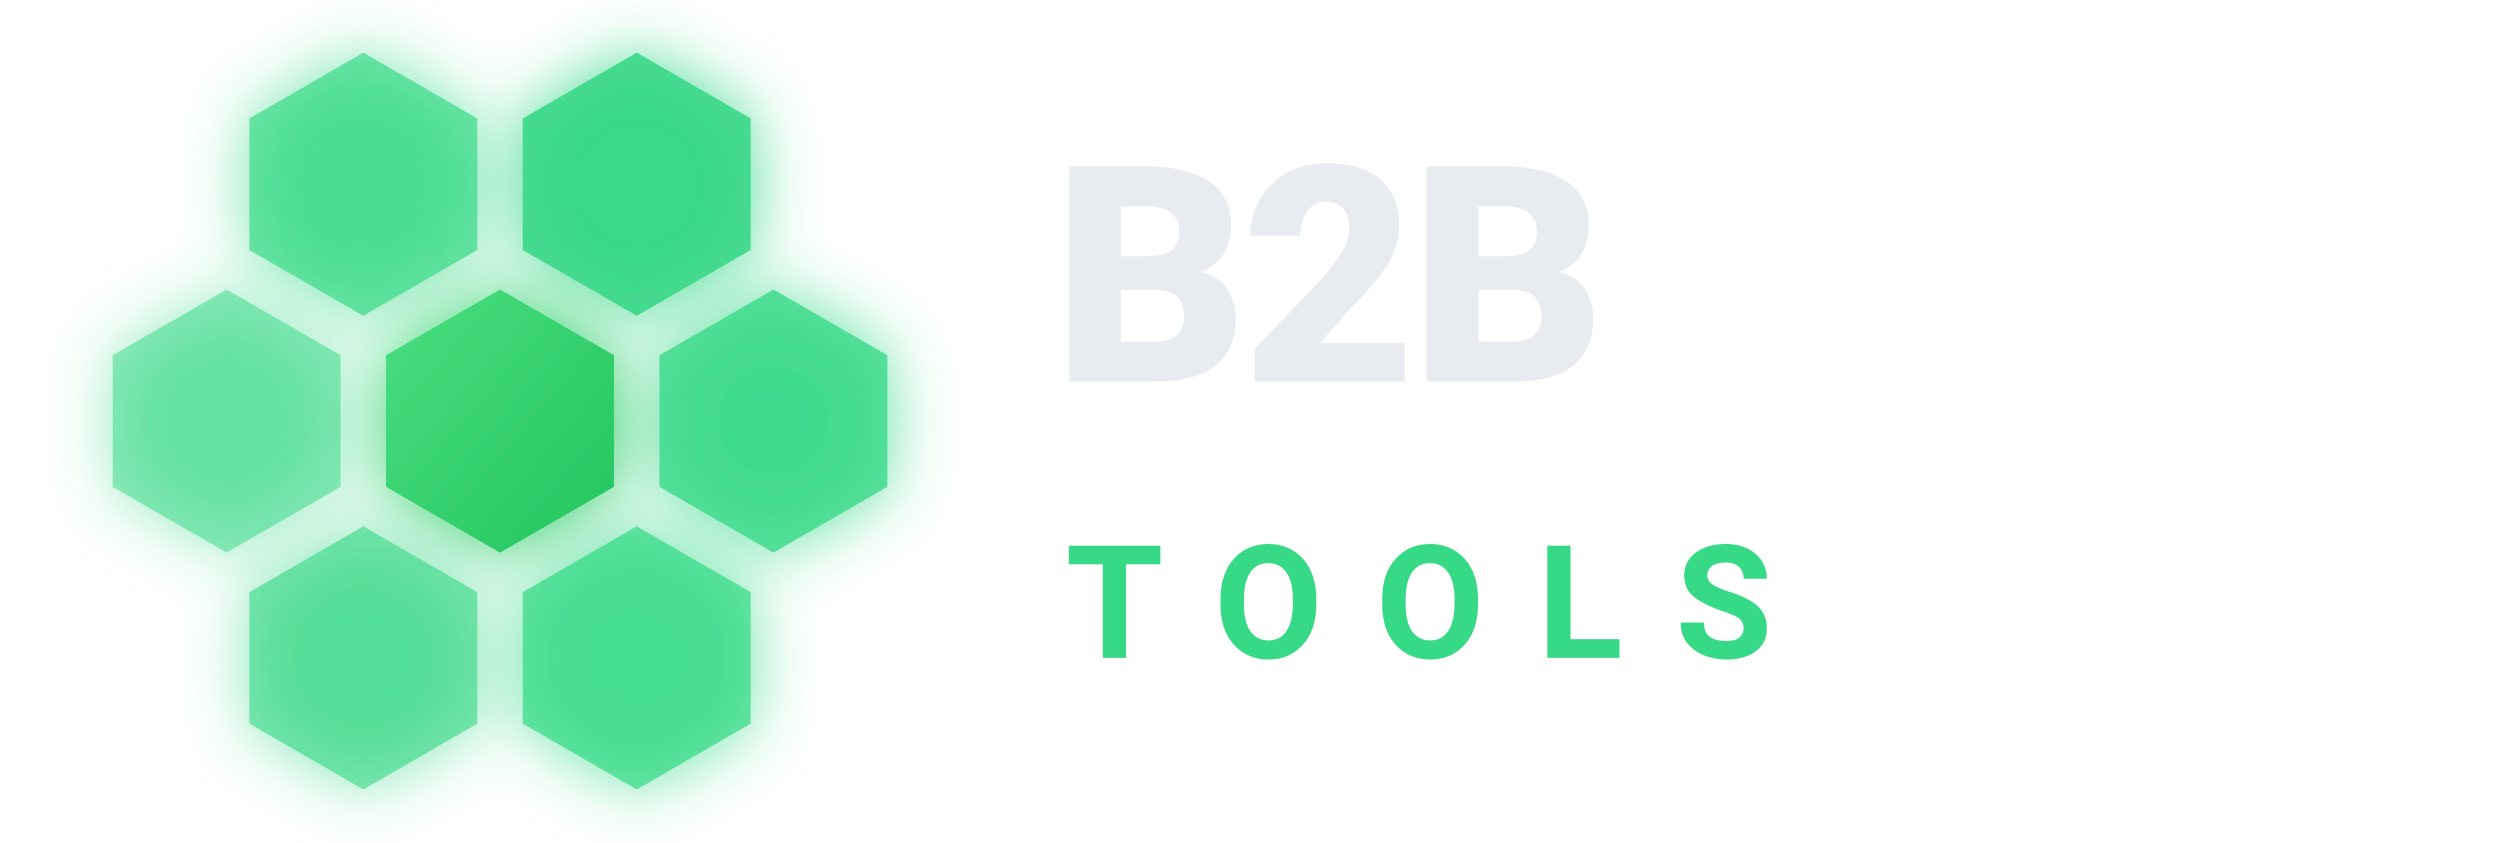
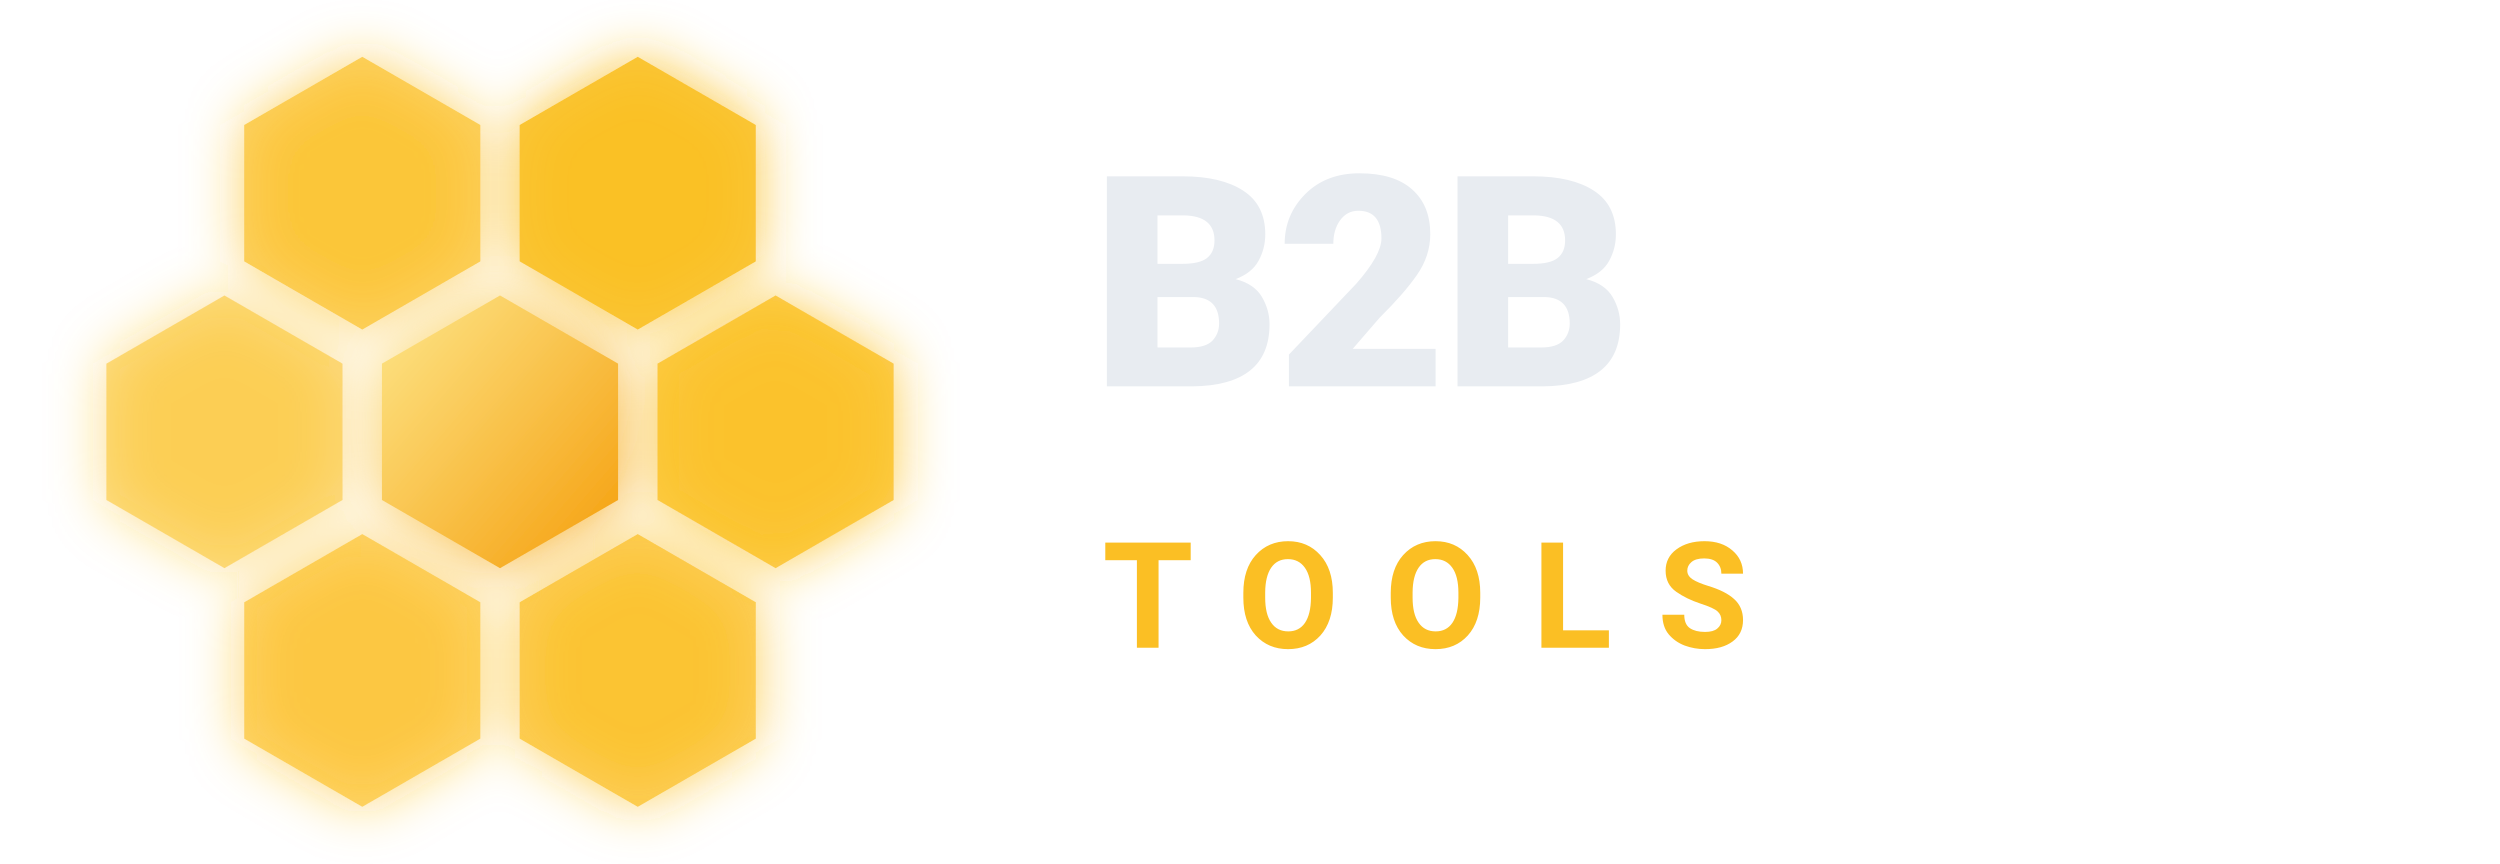
- <svg xmlns="http://www.w3.org/2000/svg" viewBox="0 0 190 64" role="img" aria-label="B2B Tools">
+ <svg xmlns="http://www.w3.org/2000/svg" viewBox="0 0 220 76" role="img" aria-label="B2B Tools">
  <defs>
    <linearGradient id="hexGrad" x1="0%" y1="0%" x2="100%" y2="100%">
-       <stop offset="0%" stop-color="#4ade80" />
-       <stop offset="100%" stop-color="#22c55e" />
+       <stop offset="0%" stop-color="#fde68a" />
+       <stop offset="100%" stop-color="#f59e0b" />
    </linearGradient>
    <filter id="glow" x="-30%" y="-30%" width="160%" height="160%">
      <feGaussianBlur stdDeviation="2.5" result="blur" />
      <feMerge>
        <feMergeNode in="blur" />
        <feMergeNode in="SourceGraphic" />
      </feMerge>
    </filter>
  </defs>
-   <g transform="translate(38,32)" filter="url(#glow)">
-     <polygon points="0,-10 8.66,-5 8.66,5 0,10 -8.66,5 -8.66,-5" fill="url(#hexGrad)" />
-     <polygon points="0,-10 8.66,-5 8.66,5 0,10 -8.66,5 -8.66,-5" transform="translate(10.39,-18)" fill="#36d986" opacity="0.88" />
-     <polygon points="0,-10 8.66,-5 8.66,5 0,10 -8.66,5 -8.66,-5" transform="translate(20.78,0)" fill="#36d986" opacity="0.78" />
-     <polygon points="0,-10 8.66,-5 8.66,5 0,10 -8.66,5 -8.66,-5" transform="translate(10.39,18)" fill="#36d986" opacity="0.72" />
-     <polygon points="0,-10 8.66,-5 8.66,5 0,10 -8.66,5 -8.66,-5" transform="translate(-10.39,18)" fill="#36d986" opacity="0.62" />
-     <polygon points="0,-10 8.66,-5 8.66,5 0,10 -8.66,5 -8.66,-5" transform="translate(-20.78,0)" fill="#36d986" opacity="0.52" />
-     <polygon points="0,-10 8.66,-5 8.66,5 0,10 -8.66,5 -8.66,-5" transform="translate(-10.39,-18)" fill="#36d986" opacity="0.68" />
+   <g transform="translate(44,38)" filter="url(#glow)">
+     <polygon points="0,-12 10.39,-6 10.39,6 0,12 -10.39,6 -10.39,-6" fill="url(#hexGrad)" />
+     <polygon points="0,-12 10.39,-6 10.39,6 0,12 -10.39,6 -10.39,-6" transform="translate(12.12,-21)" fill="#fbbf24" opacity="0.88" />
+     <polygon points="0,-12 10.39,-6 10.39,6 0,12 -10.39,6 -10.39,-6" transform="translate(24.25,0)" fill="#fbbf24" opacity="0.78" />
+     <polygon points="0,-12 10.39,-6 10.39,6 0,12 -10.39,6 -10.39,-6" transform="translate(12.12,21)" fill="#fbbf24" opacity="0.72" />
+     <polygon points="0,-12 10.39,-6 10.39,6 0,12 -10.39,6 -10.39,-6" transform="translate(-12.12,21)" fill="#fbbf24" opacity="0.62" />
+     <polygon points="0,-12 10.39,-6 10.39,6 0,12 -10.39,6 -10.39,-6" transform="translate(-24.25,0)" fill="#fbbf24" opacity="0.52" />
+     <polygon points="0,-12 10.39,-6 10.39,6 0,12 -10.39,6 -10.39,-6" transform="translate(-12.12,-21)" fill="#fbbf24" opacity="0.68" />
  </g>
-   <text x="80" y="29" font-family="-apple-system, BlinkMacSystemFont, 'Segoe UI', Roboto, sans-serif" font-size="23" font-weight="800" fill="#e8ecf1" letter-spacing="-0.5">B2B</text>
-   <text x="81" y="50" font-family="-apple-system, BlinkMacSystemFont, 'Segoe UI', Roboto, sans-serif" font-size="12" font-weight="600" fill="#36d986" letter-spacing="4">TOOLS</text>
+   <text x="96" y="34" font-family="-apple-system, BlinkMacSystemFont, 'Segoe UI', Roboto, sans-serif" font-size="26" font-weight="800" fill="#e8ecf1" letter-spacing="-0.5">B2B</text>
+   <text x="97" y="57" font-family="-apple-system, BlinkMacSystemFont, 'Segoe UI', Roboto, sans-serif" font-size="13" font-weight="600" fill="#fbbf24" letter-spacing="4">TOOLS</text>
</svg>
